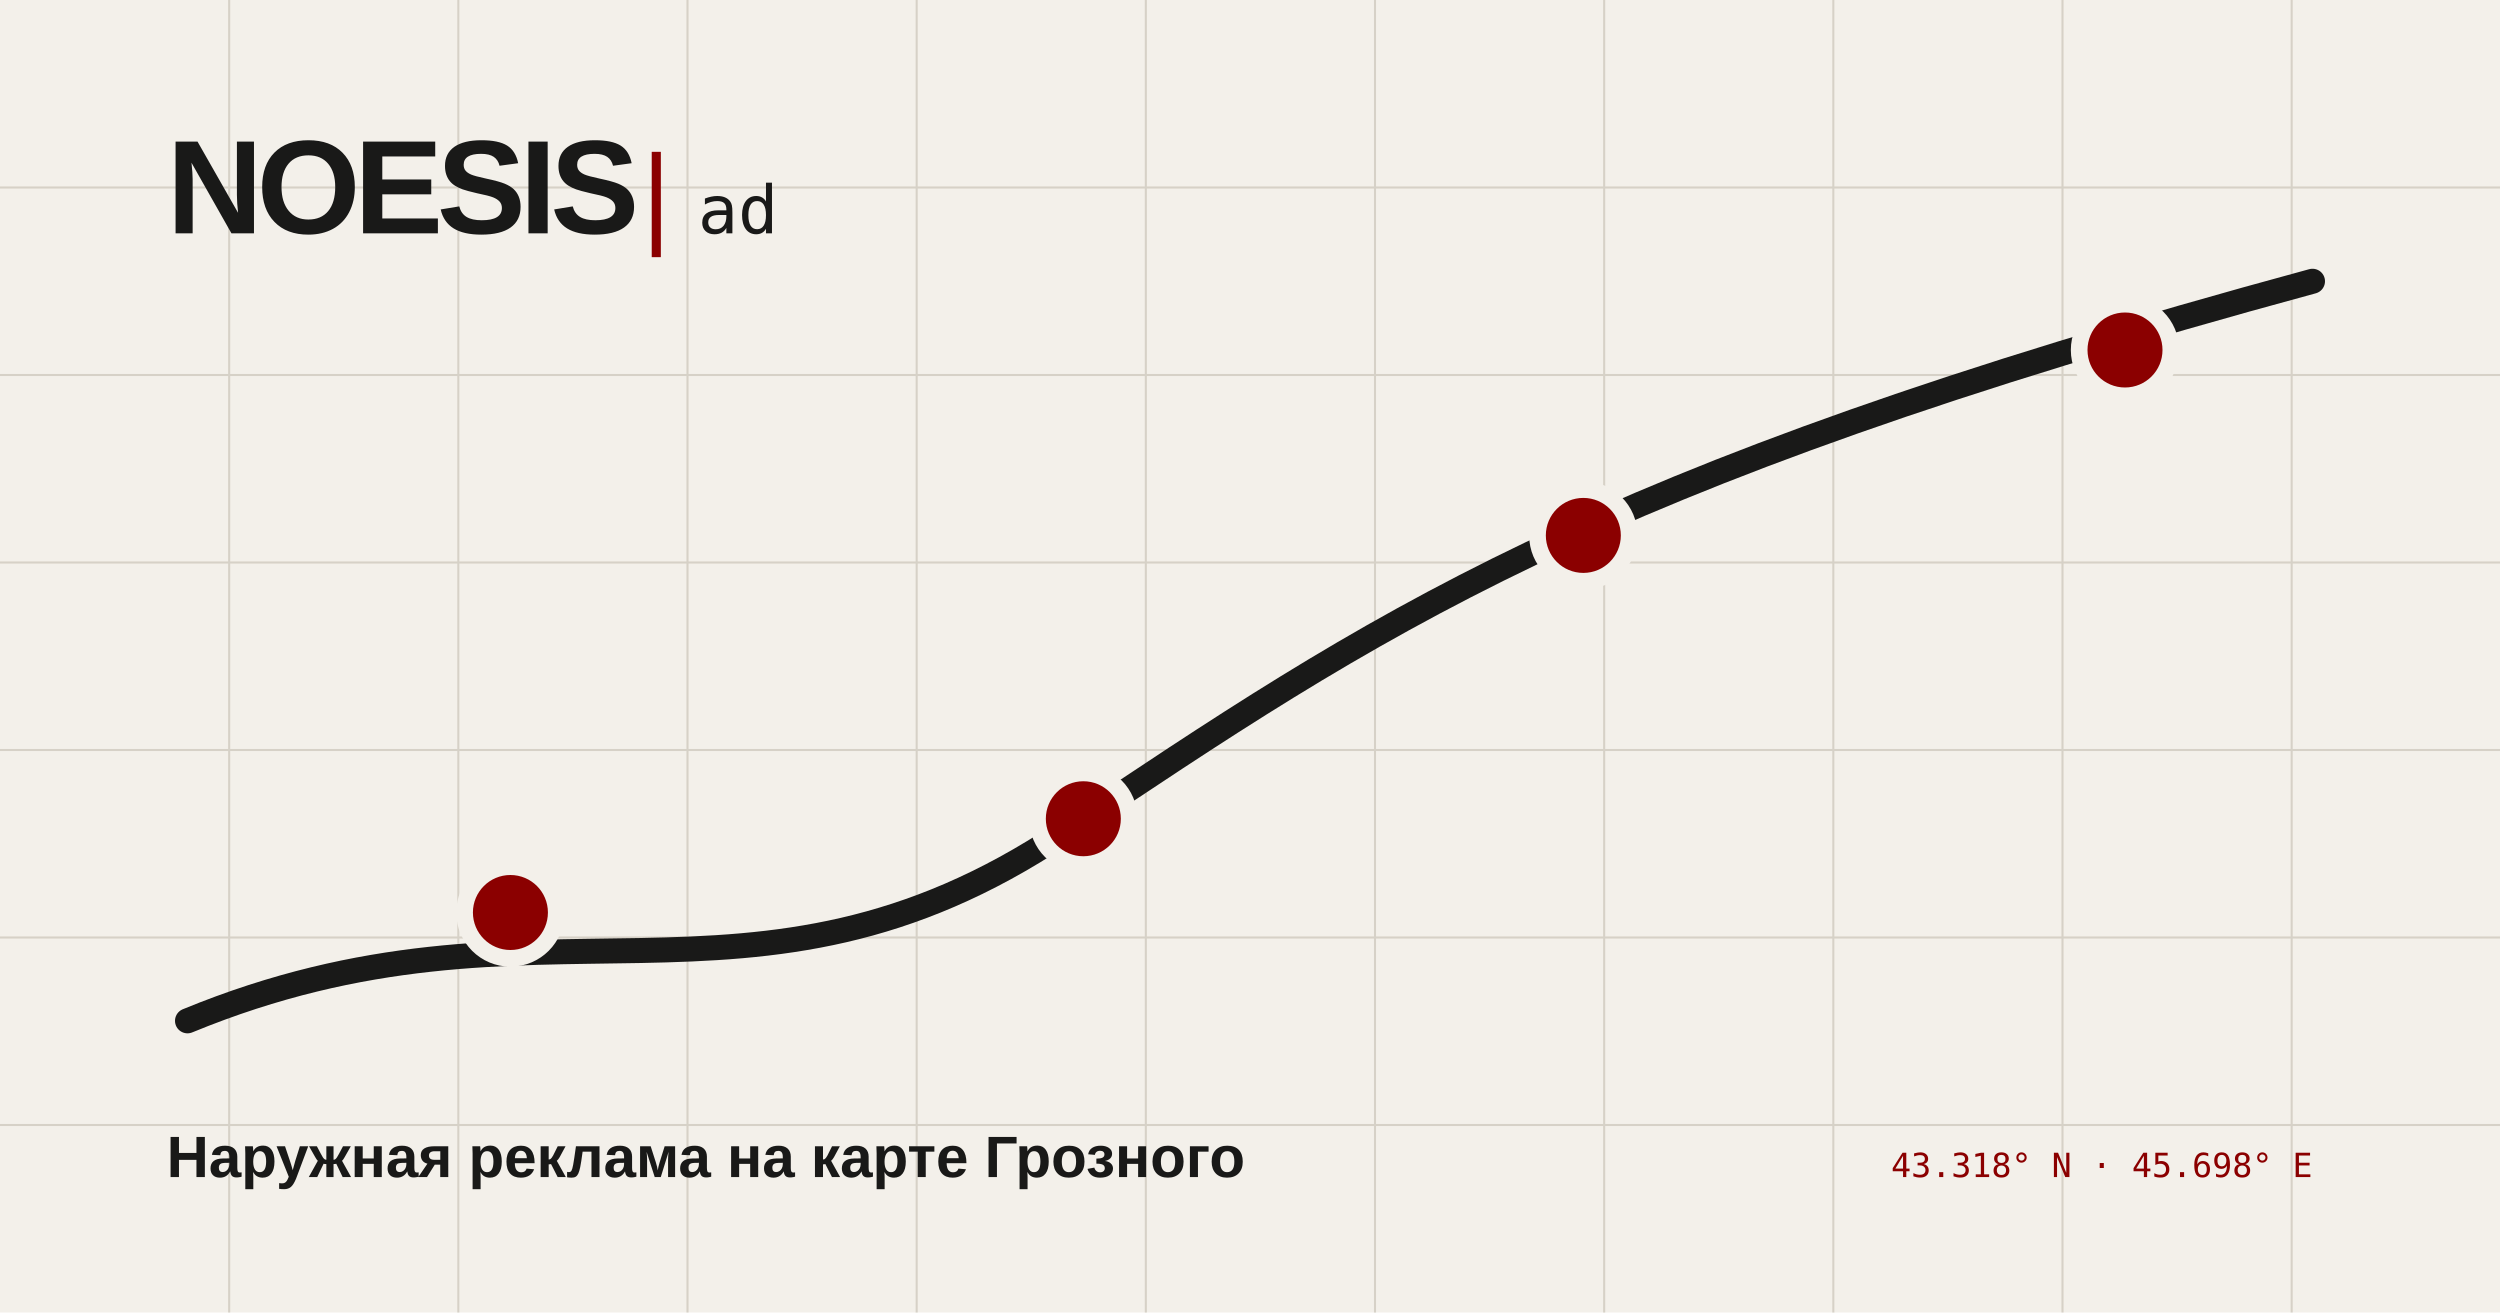
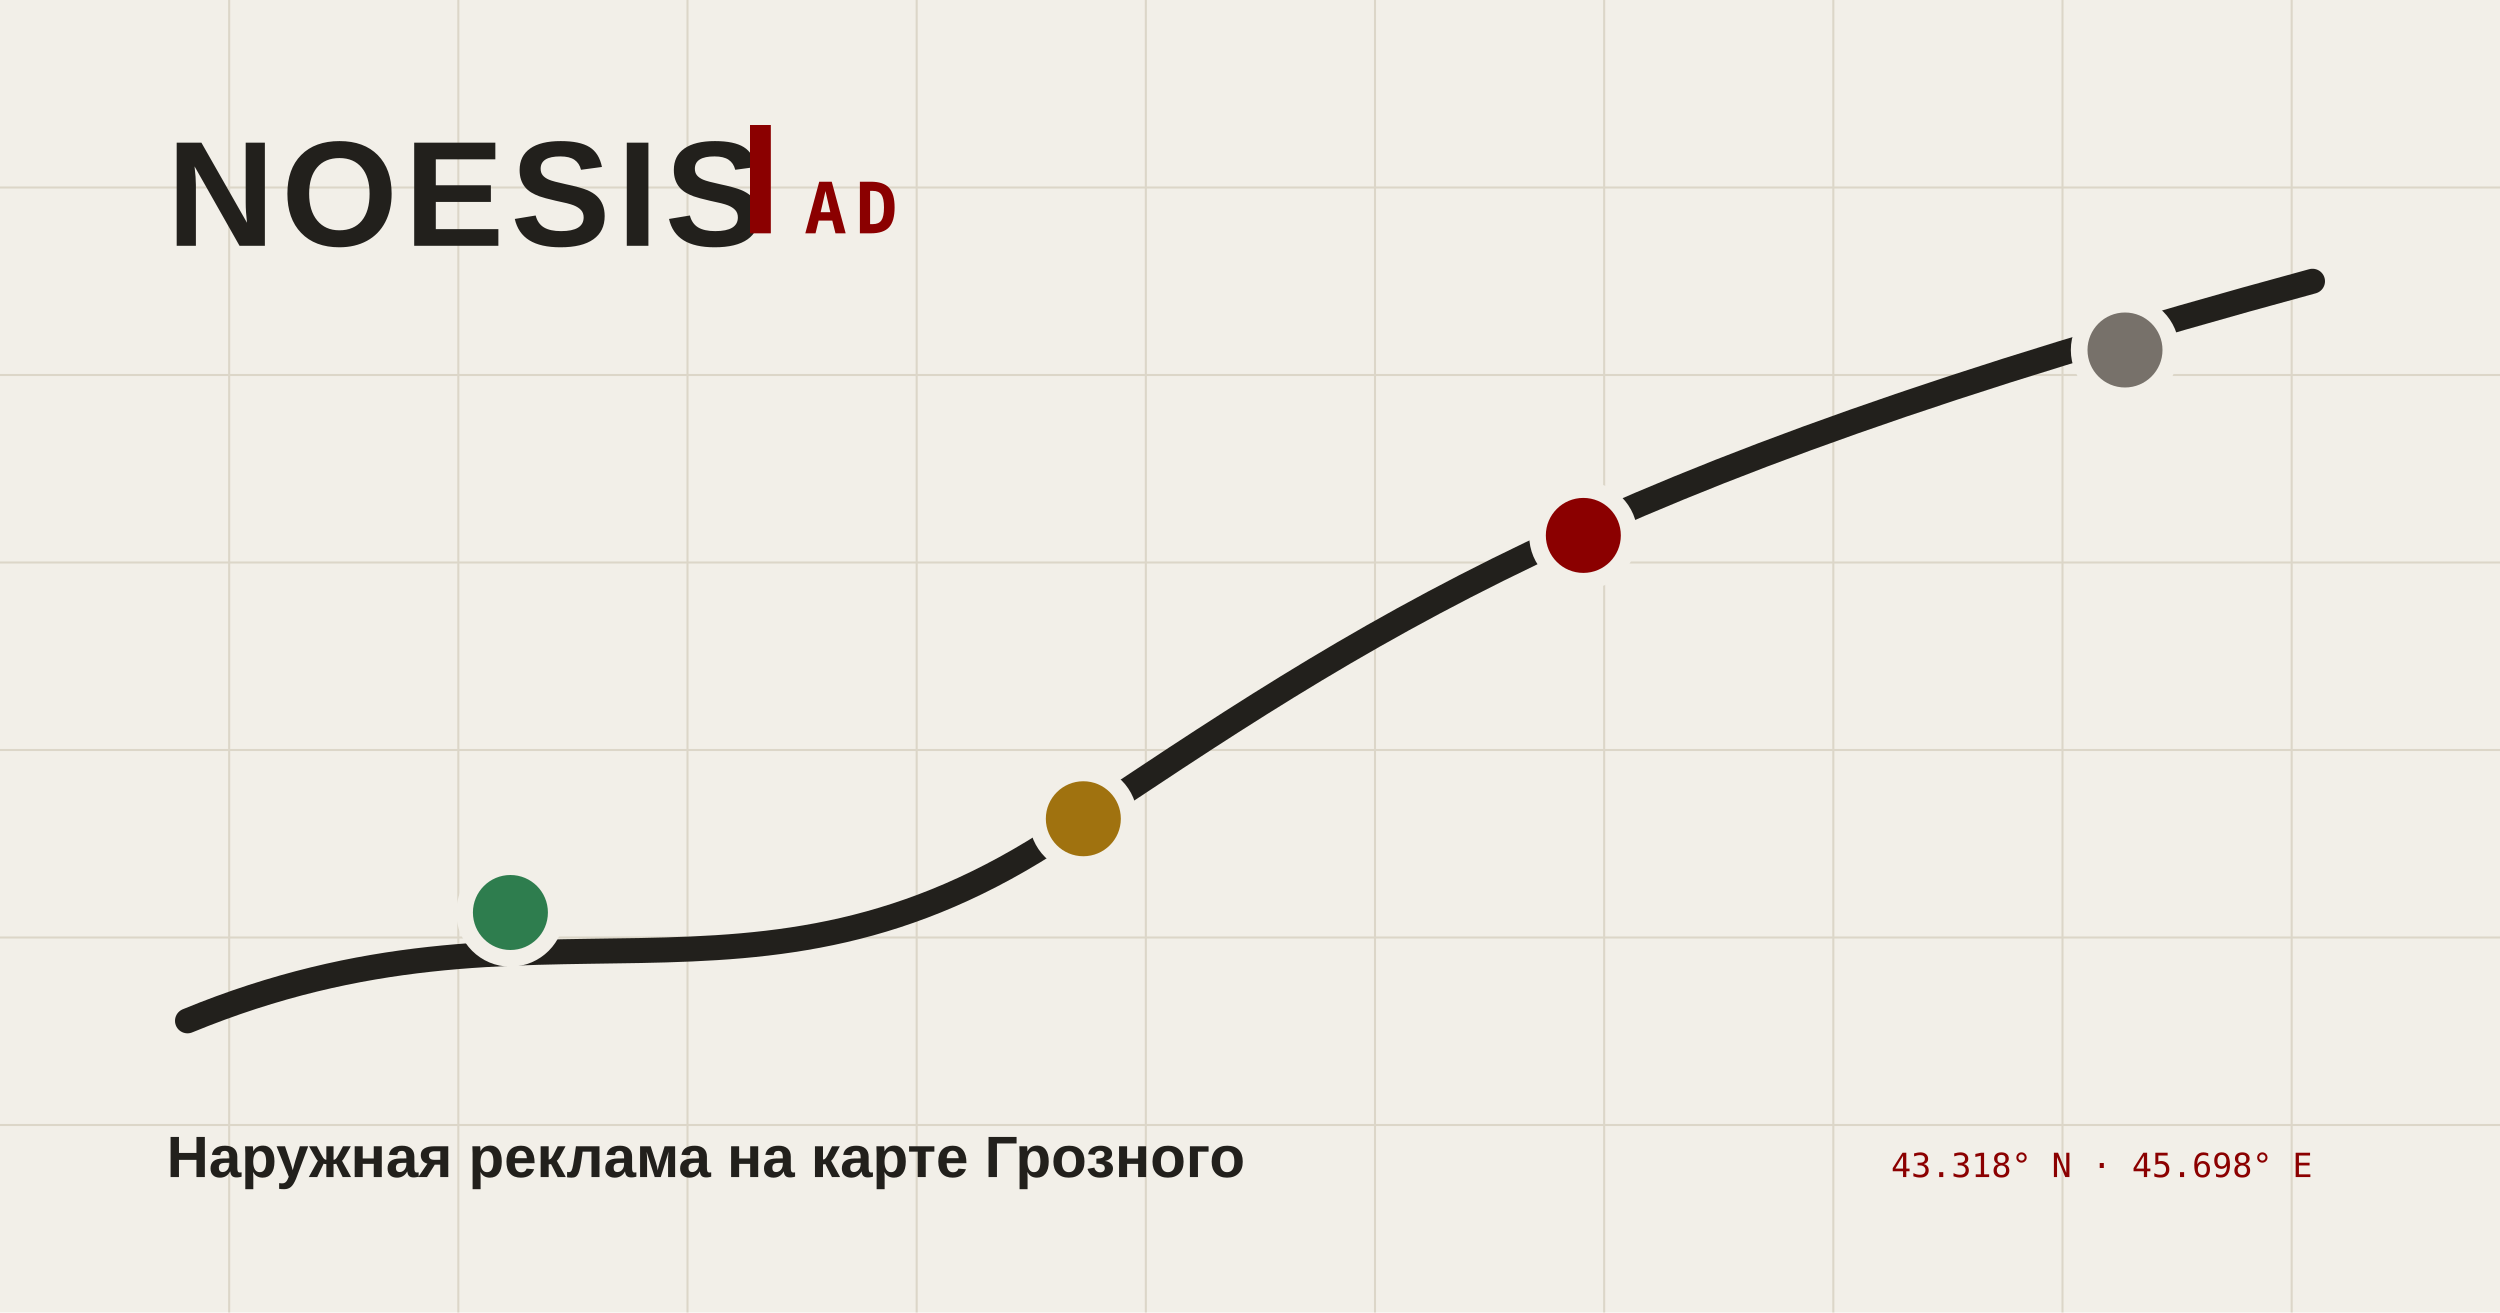
<svg xmlns="http://www.w3.org/2000/svg" width="1200" height="630" viewBox="0 0 1200 630" role="img" aria-labelledby="title desc">
-   <rect width="1200" height="630" fill="#f3f0ea" />
-   <g stroke="#d6d1c7" stroke-width="1">
+   <rect width="1200" height="630" fill="#f2efe8" />
+   <g stroke="#dcd6c8" stroke-width="1">
    <path d="M0 90h1200M0 180h1200M0 270h1200M0 360h1200M0 450h1200M0 540h1200" />
    <path d="M110 0v630M220 0v630M330 0v630M440 0v630M550 0v630M660 0v630M770 0v630M880 0v630M990 0v630M1100 0v630" />
  </g>
-   <path d="M90 490C260 420 360 500 510 400S760 230 1110 135" fill="none" stroke="#191918" stroke-width="12" stroke-linecap="round" />
-   <g fill="#8b0000" stroke="#f3f0ea" stroke-width="8">
-     <circle cx="245" cy="438" r="22" />
-     <circle cx="520" cy="393" r="22" />
-     <circle cx="760" cy="257" r="22" />
-     <circle cx="1020" cy="168" r="22" />
+   <path d="M90 490C260 420 360 500 510 400S760 230 1110 135" fill="none" stroke="#22201c" stroke-width="12" stroke-linecap="round" />
+   <g stroke="#f2efe8" stroke-width="8">
+     <circle cx="245" cy="438" r="22" fill="#2e7d4e" />
+     <circle cx="520" cy="393" r="22" fill="#a0720f" />
+     <circle cx="760" cy="257" r="22" fill="#8b0000" />
+     <circle cx="1020" cy="168" r="22" fill="#77716a" />
  </g>
-   <g fill="#191918" font-family="Arial, sans-serif">
-     <text x="80" y="112" font-size="64" font-weight="700" letter-spacing="-3">NOESIS</text>
-     <text x="308" y="112" fill="#8b0000" font-size="54">|</text>
-     <text x="335" y="112" font-family="monospace" font-size="32">ad</text>
-     <text x="80" y="565" font-size="28" font-weight="600">Наружная реклама на карте Грозного</text>
+   <g font-family="'Oswald', 'Arial Narrow', Arial, sans-serif">
+     <text x="80" y="118" fill="#22201c" font-size="72" font-weight="600" letter-spacing="3">NOESIS</text>
+     <rect x="360" y="60" width="10" height="52" fill="#8b0000" />
+     <text x="386" y="112" fill="#8b0000" font-family="'JetBrains Mono', monospace" font-size="34" font-weight="600" letter-spacing="4">AD</text>
  </g>
-   <text x="1110" y="565" fill="#8b0000" font-family="monospace" font-size="16" text-anchor="end">43.318° N · 45.698° E</text>
+   <text x="80" y="565" fill="#22201c" font-family="'Golos Text', Arial, sans-serif" font-size="28" font-weight="600">Наружная реклама на карте Грозного</text>
+   <text x="1110" y="565" fill="#8b0000" font-family="'JetBrains Mono', monospace" font-size="16" text-anchor="end">43.318° N · 45.698° E</text>
</svg>
